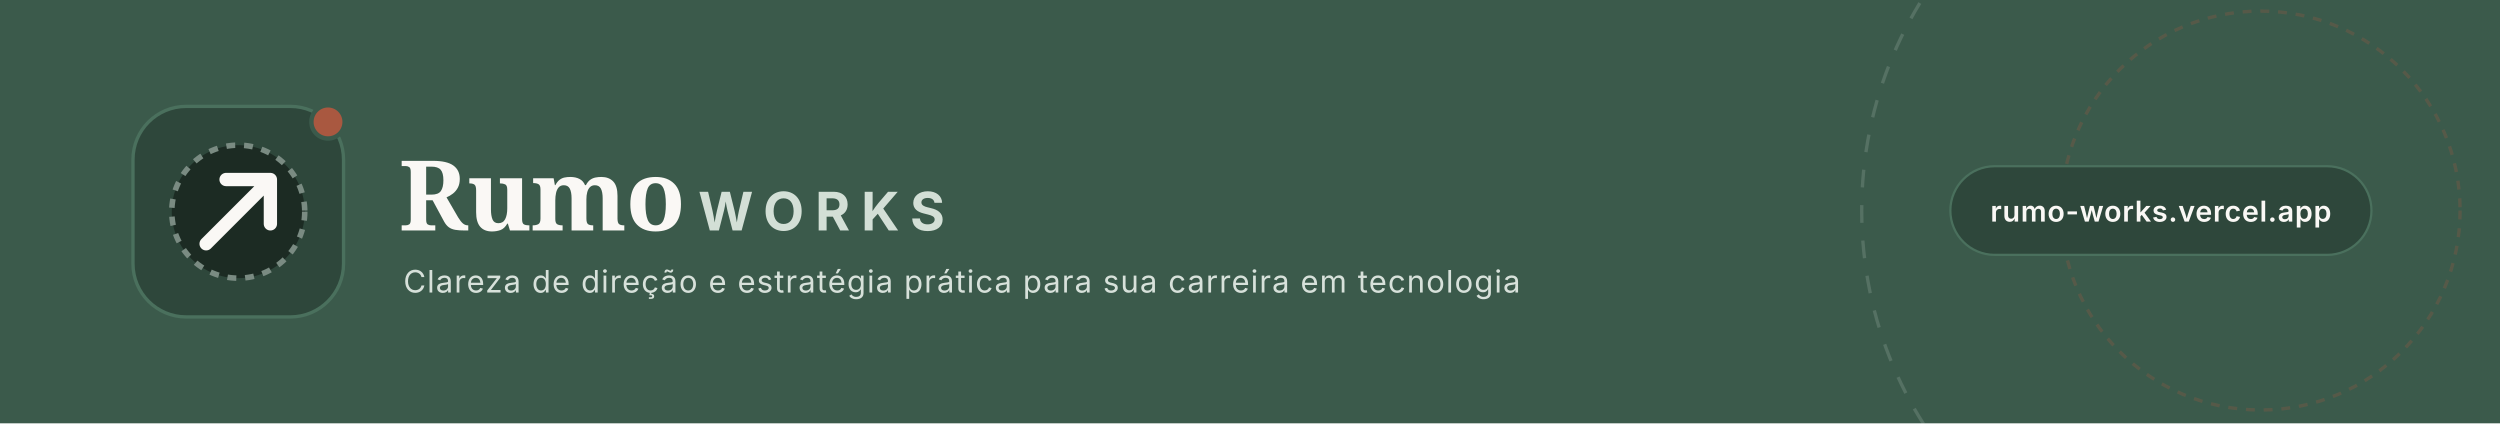
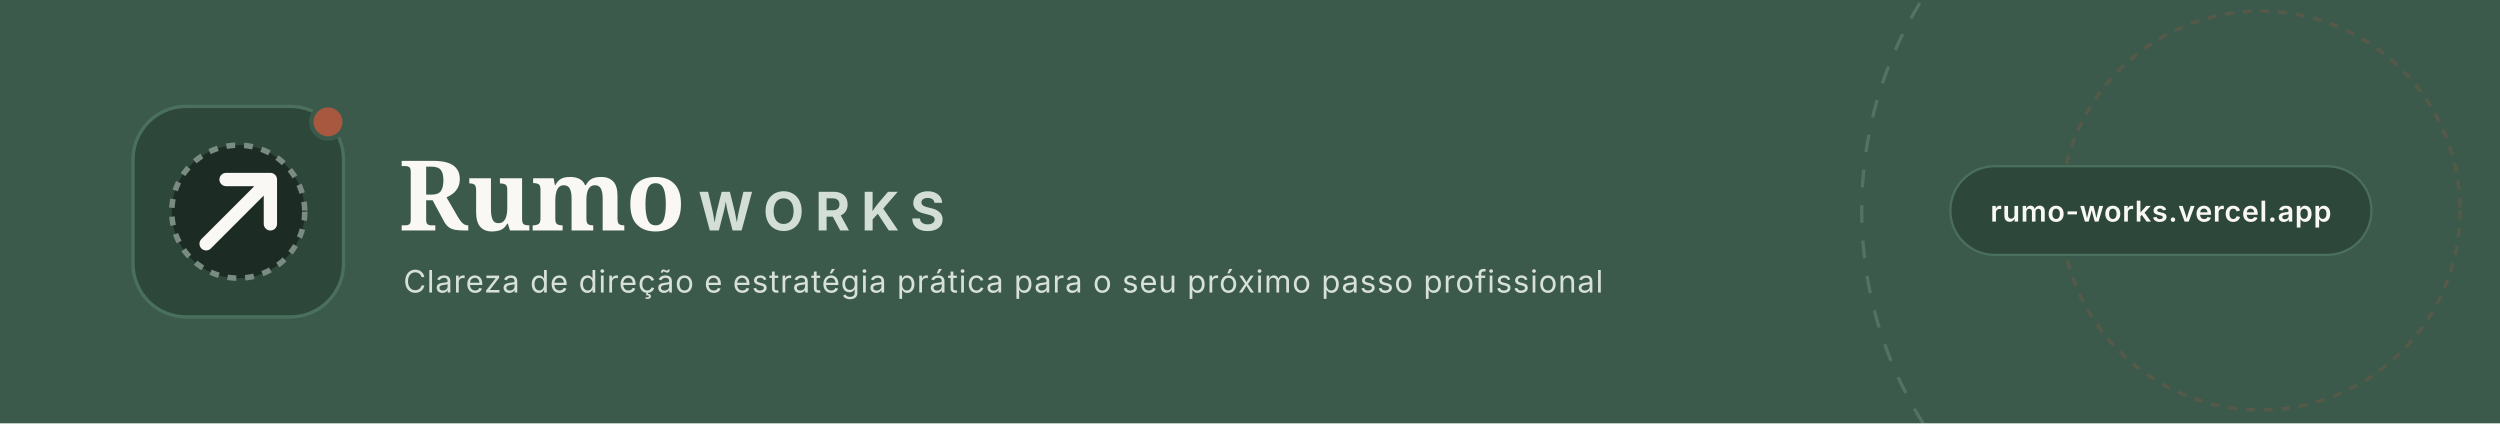
<svg xmlns="http://www.w3.org/2000/svg" viewBox="0 0 1128 191" width="1128" height="191">
  <rect width="1128" height="191" fill="#3B5A4B" />
  <circle cx="1020" cy="95" r="180" stroke="#EBF1ED" stroke-width="1.5" stroke-dasharray="8 8" opacity="0.15" fill="none" />
  <circle cx="1020" cy="95" r="90" stroke="#A95840" stroke-width="1.5" stroke-dasharray="4 4" opacity="0.25" fill="none" />
  <g transform="translate(60, 48)">
    <rect width="95" height="95" rx="24" fill="#2E473B" stroke="#4A705D" stroke-width="1.5" />
    <circle cx="47.5" cy="47.5" r="30" stroke="#EBF1ED" stroke-width="2.5" stroke-dasharray="4 4" opacity="0.4" />
    <path d="M33 62L62 33M62 33H42M62 33V53" stroke="#FAF8F5" stroke-width="6" stroke-linecap="round" stroke-linejoin="round" />
    <circle cx="88" cy="7" r="7.5" fill="#A95840" stroke="#3B5A4B" stroke-width="2" />
  </g>
  <text x="180" y="104" font-family="Georgia, serif" font-size="44" font-weight="600" fill="#FAF8F5" letter-spacing="-0.5">Rumo</text>
  <text x="315" y="104" font-family="-apple-system, sans-serif" font-size="24" font-weight="700" fill="#D3DFD6" letter-spacing="5">WORKS</text>
-   <text x="182" y="132" font-family="-apple-system, sans-serif" font-size="14" font-weight="400" fill="#E8EFEA" letter-spacing="0.5" opacity="0.9">Clareza de direção e estratégia prática para sua carreira em tecnologia</text>
+   <text x="182" y="132" font-family="-apple-system, sans-serif" font-size="14" font-weight="400" fill="#E8EFEA" letter-spacing="0.4" opacity="0.9">Clareza de direção e estratégia prática para o seu próximo passo profissional</text>
  <g transform="translate(880, 75)">
    <rect width="190" height="40" rx="20" fill="#2E473B" stroke="#4A705D" stroke-width="1" />
    <text x="95" y="25" text-anchor="middle" font-family="-apple-system, sans-serif" font-size="13" font-weight="600" fill="#FAF8F5" letter-spacing="0.3">rumo-works.vercel.app</text>
  </g>
</svg>
